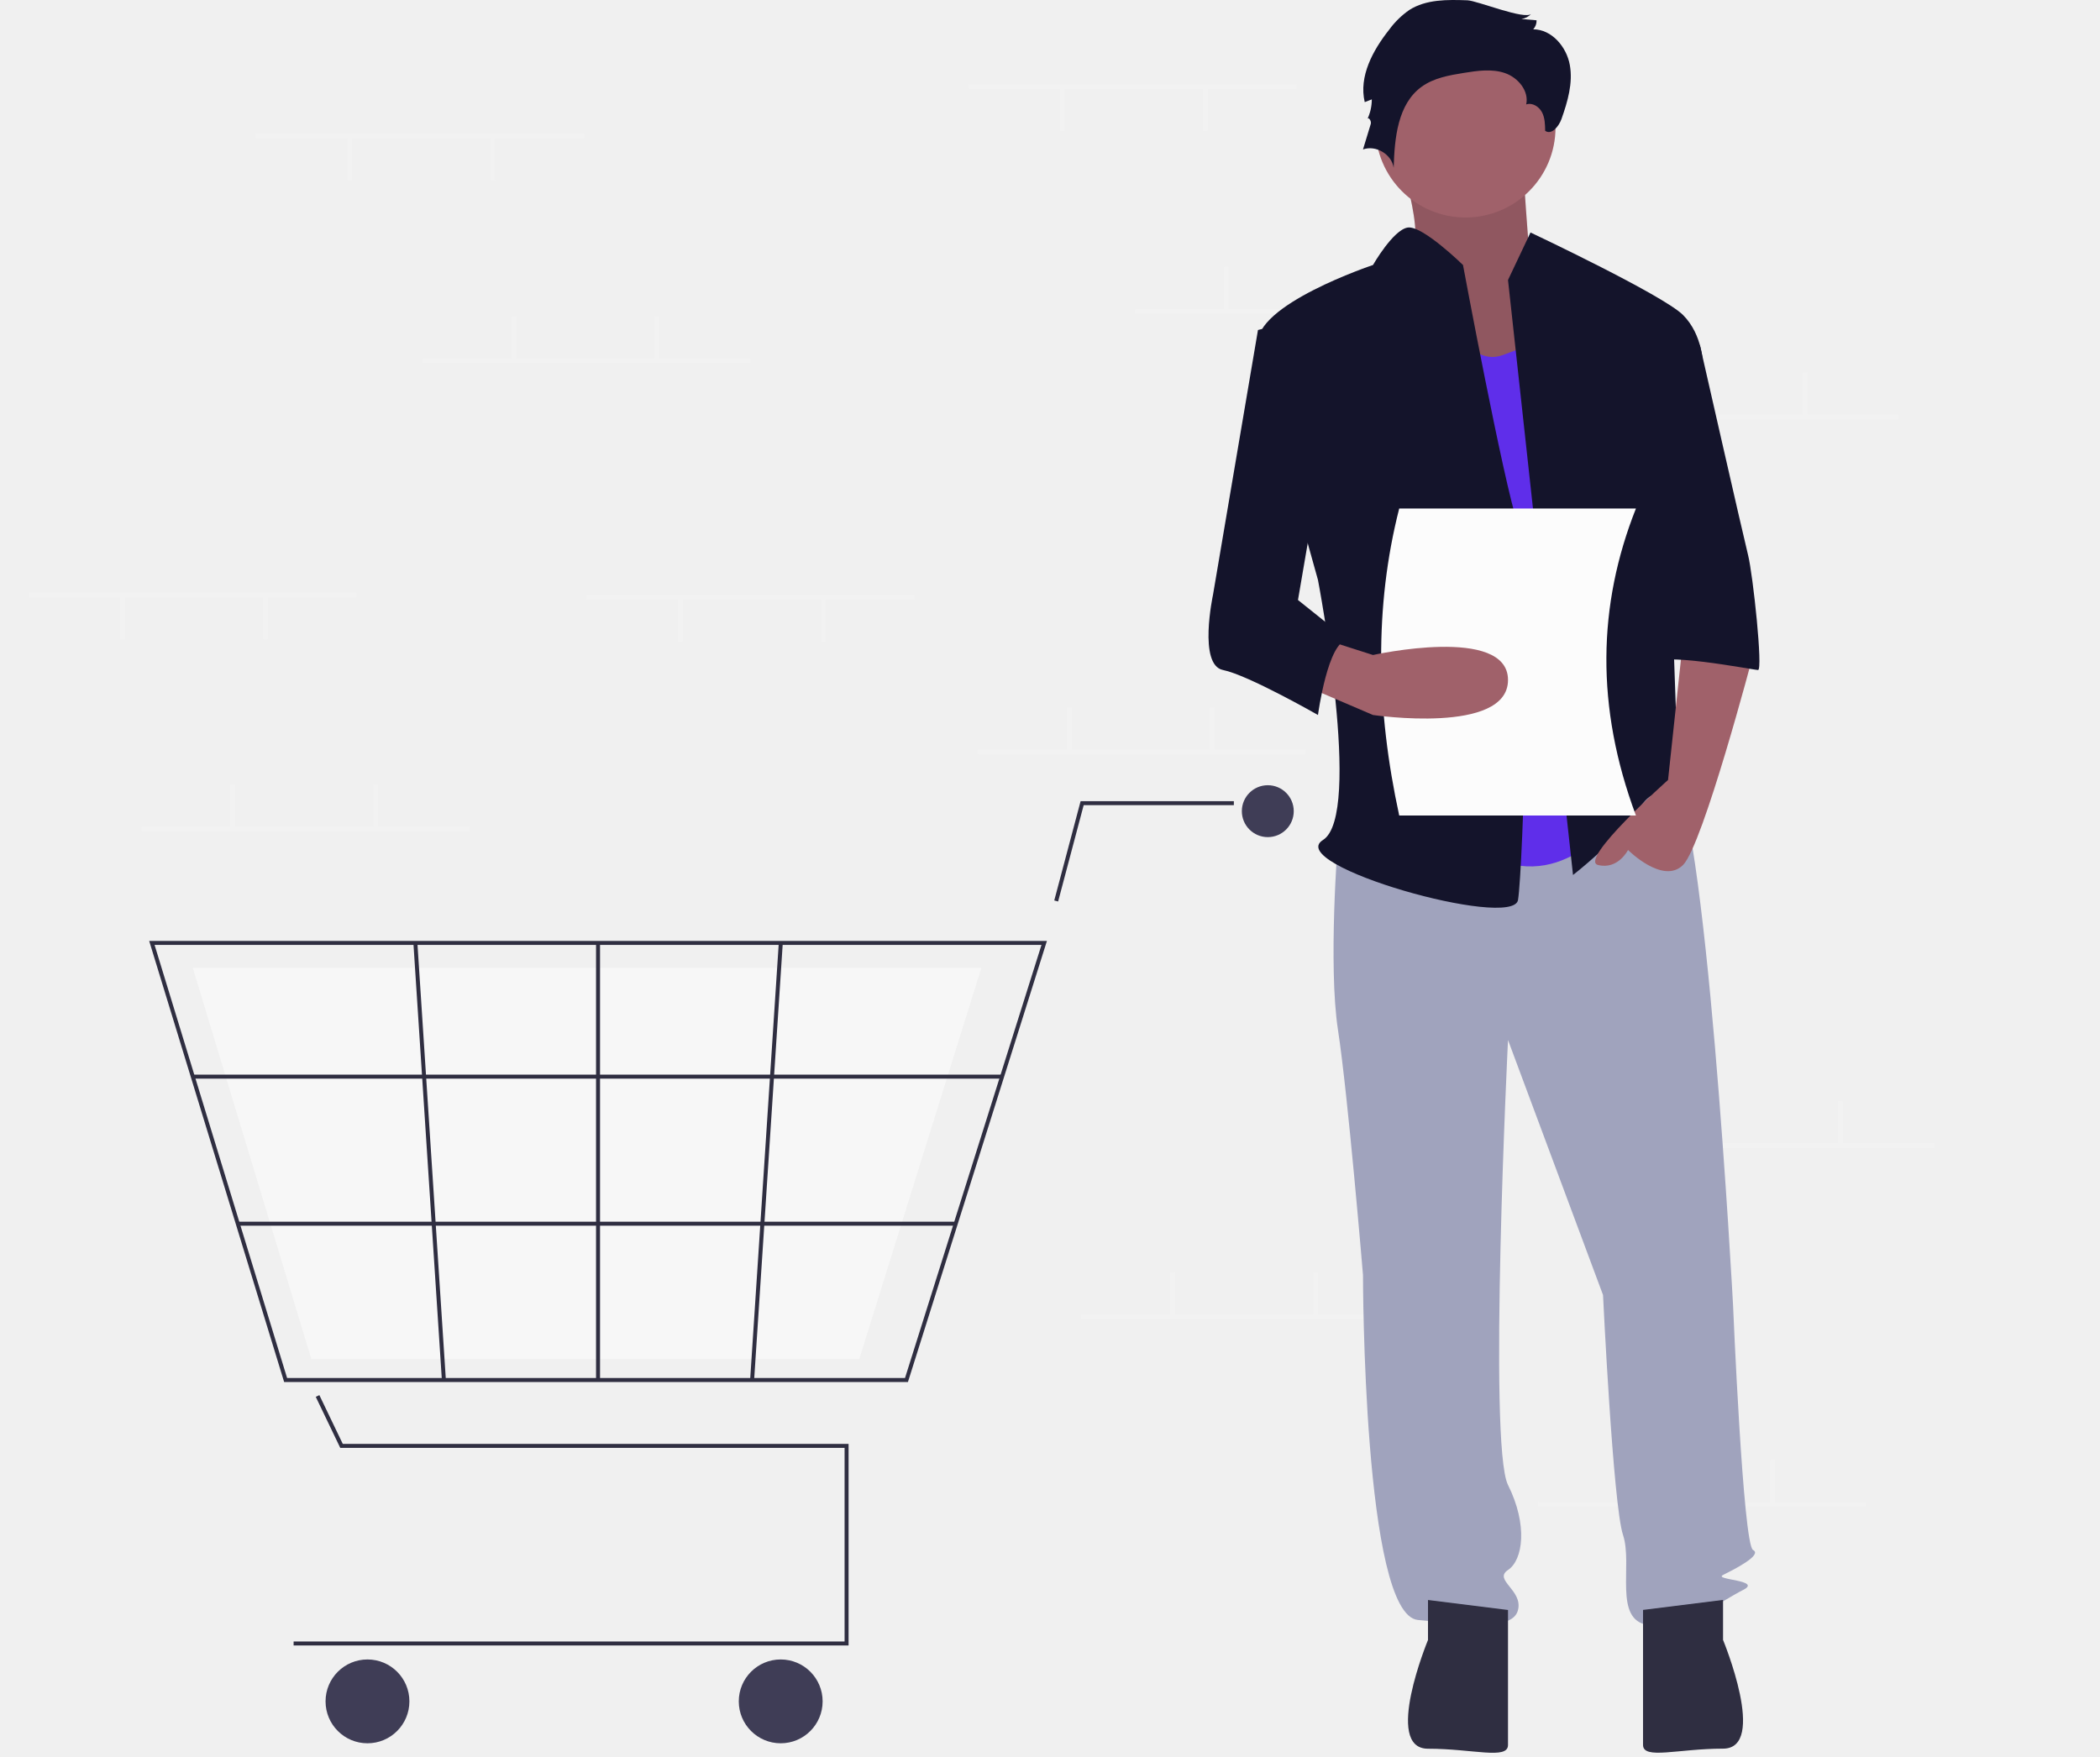
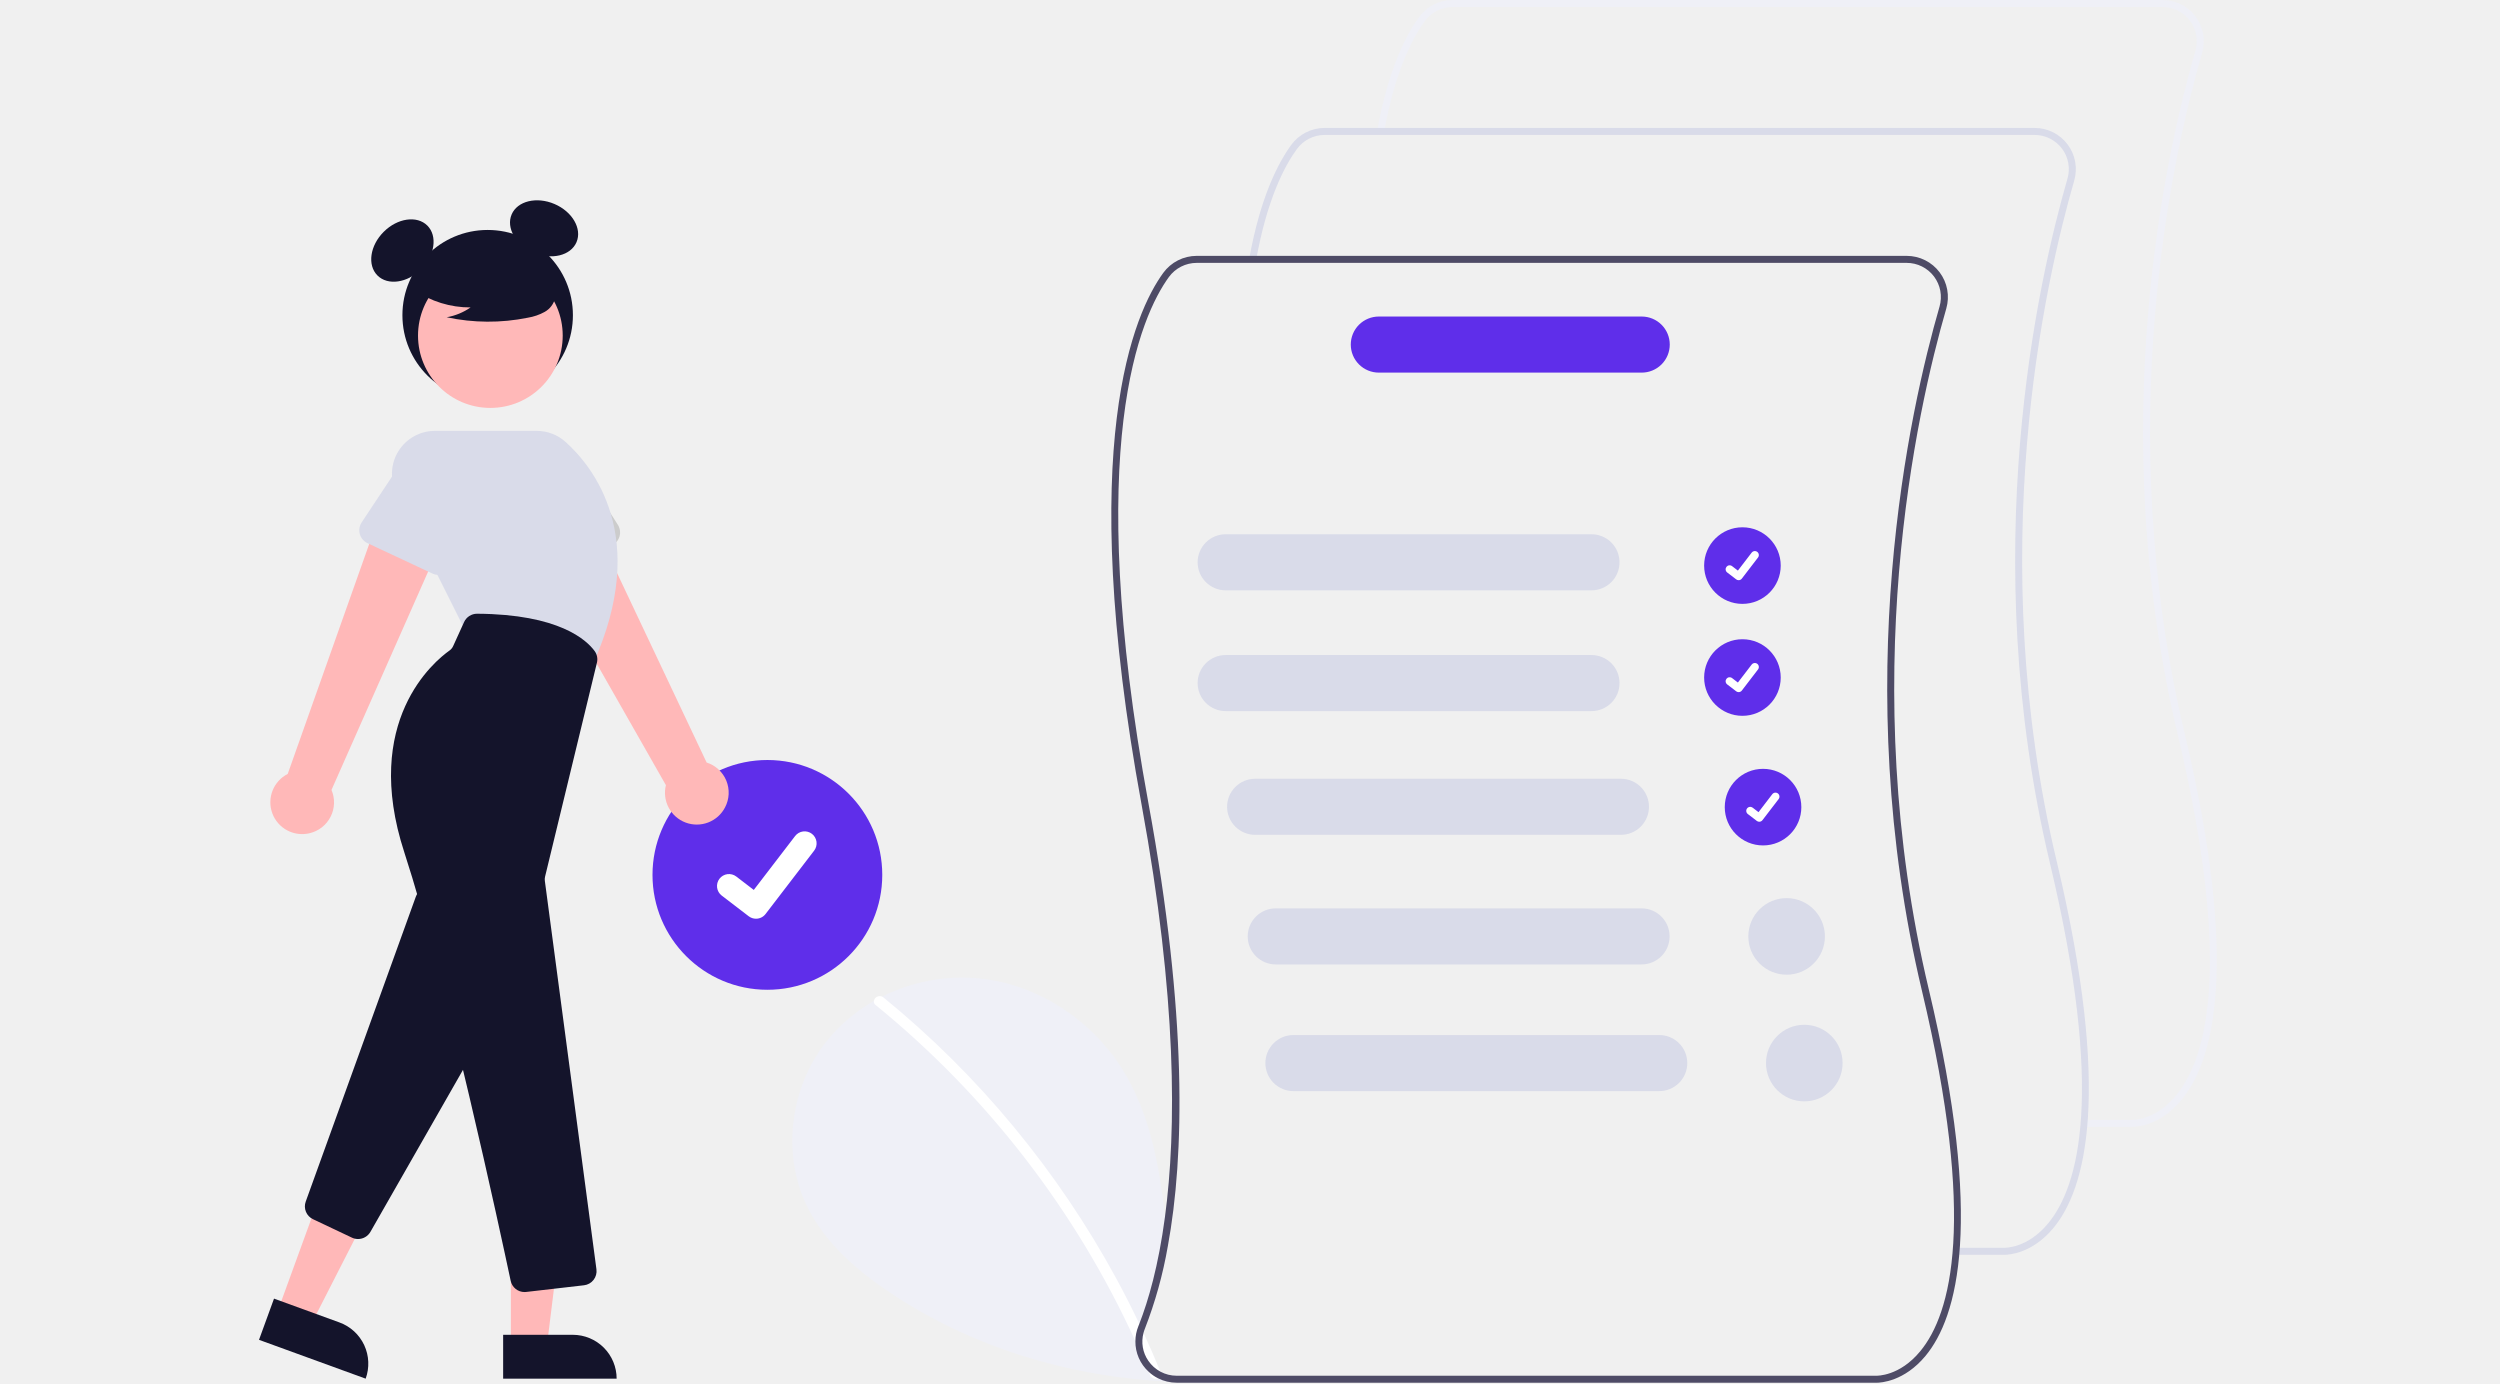
- <svg xmlns="http://www.w3.org/2000/svg" width="300" height="251" viewBox="0 0 300 251" fill="none">
-   <g clip-path="url(#clip0_1287:3412)">
-     <path d="M185.24 12.023H138.365V12.692H185.24V12.023Z" fill="#F2F2F2" />
-     <path d="M172.516 12.525H171.847V18.719H172.516V12.525Z" fill="#F2F2F2" />
-     <path d="M152.092 12.525H151.423V18.719H152.092V12.525Z" fill="#F2F2F2" />
-     <path d="M209.012 44.166H162.137V44.835H209.012V44.166Z" fill="#F2F2F2" />
-     <path d="M175.53 38.139H174.86V44.333H175.53V38.139Z" fill="#F2F2F2" />
-     <path d="M195.954 38.139H195.284V44.333H195.954V38.139Z" fill="#F2F2F2" />
-     <path d="M271.289 59.233H224.414V59.902H271.289V59.233Z" fill="#F2F2F2" />
-     <path d="M237.806 53.206H237.137V59.4H237.806V53.206Z" fill="#F2F2F2" />
-     <path d="M258.231 53.206H257.562V59.4H258.231V53.206Z" fill="#F2F2F2" />
-     <path d="M266.602 214.59H219.727V215.259H266.602V214.59Z" fill="#F2F2F2" />
-     <path d="M233.119 208.563H232.449V214.757H233.119V208.563Z" fill="#F2F2F2" />
-     <path d="M253.544 208.563H252.874V214.757H253.544V208.563Z" fill="#F2F2F2" />
-     <path d="M186.579 107.112H139.704V107.782H186.579V107.112Z" fill="#F2F2F2" />
-     <path d="M153.096 101.085H152.427V107.279H153.096V101.085Z" fill="#F2F2F2" />
-     <path d="M173.521 101.085H172.852V107.279H173.521V101.085Z" fill="#F2F2F2" />
-     <path d="M201.312 187.804H154.437V188.474H201.312V187.804Z" fill="#F2F2F2" />
-     <path d="M167.829 181.777H167.159V187.971H167.829V181.777Z" fill="#F2F2F2" />
-     <path d="M188.253 181.777H187.583V187.971H188.253V181.777Z" fill="#F2F2F2" />
-     <path d="M276.312 163.362H229.437V164.032H276.312V163.362Z" fill="#F2F2F2" />
-     <path d="M242.829 157.335H242.159V163.529H242.829V157.335Z" fill="#F2F2F2" />
-     <path d="M263.254 157.335H262.584V163.529H263.254V157.335Z" fill="#F2F2F2" />
-     <path d="M121.225 235.106H41.944V234.536H120.655V206.873H48.609L45.109 199.582L45.624 199.335L48.968 206.303H121.225V235.106Z" fill="#2F2E41" />
-     <path d="M52.497 249.08C55.804 249.08 58.486 246.399 58.486 243.091C58.486 239.784 55.804 237.103 52.497 237.103C49.189 237.103 46.508 239.784 46.508 243.091C46.508 246.399 49.189 249.08 52.497 249.08Z" fill="#3F3D56" />
-     <path d="M111.529 249.08C114.836 249.08 117.518 246.399 117.518 243.091C117.518 239.784 114.836 237.103 111.529 237.103C108.221 237.103 105.54 239.784 105.54 243.091C105.54 246.399 108.221 249.08 111.529 249.08Z" fill="#3F3D56" />
-     <path d="M181.114 119.607C183.161 119.607 184.821 117.947 184.821 115.899C184.821 113.852 183.161 112.192 181.114 112.192C179.066 112.192 177.406 113.852 177.406 115.899C177.406 117.947 179.066 119.607 181.114 119.607Z" fill="#3F3D56" />
-     <path d="M129.705 197.462H40.592L21.311 134.436H149.562L149.445 134.807L129.705 197.462ZM41.014 196.892H129.286L148.784 135.007H22.081L41.014 196.892Z" fill="#2F2E41" />
-     <path opacity="0.6" d="M122.749 194.182H44.479L27.543 138.286H140.191L140.088 138.615L122.749 194.182Z" fill="#FCFCFC" />
-     <path d="M151.16 128.806L150.608 128.659L154.372 114.473H176.266V115.044H154.811L151.16 128.806Z" fill="#2F2E41" />
-     <path d="M143.154 153.544H27.542V154.114H143.154V153.544Z" fill="#2F2E41" />
-     <path d="M136.533 174.557H33.971V175.127H136.533V174.557Z" fill="#2F2E41" />
-     <path d="M85.72 134.722H85.149V197.177H85.72V134.722Z" fill="#2F2E41" />
-     <path d="M111.256 134.704L107.162 197.157L107.731 197.195L111.826 134.741L111.256 134.704Z" fill="#2F2E41" />
-     <path d="M59.625 134.703L59.056 134.74L63.126 197.195L63.696 197.158L59.625 134.703Z" fill="#2F2E41" />
-     <path d="M199.356 20.717C199.356 20.717 204.251 34.648 201.239 36.791C198.227 38.934 211.405 56.437 211.405 56.437L227.218 52.151L218.558 37.506C218.558 37.506 217.429 22.861 217.429 20.717C217.429 18.574 199.356 20.717 199.356 20.717Z" fill="#A0616A" />
-     <path opacity="0.1" d="M199.356 20.717C199.356 20.717 204.251 34.648 201.239 36.791C198.227 38.934 211.405 56.437 211.405 56.437L227.218 52.151L218.558 37.506C218.558 37.506 217.429 22.861 217.429 20.717C217.429 18.574 199.356 20.717 199.356 20.717Z" fill="black" />
-     <path d="M191.141 120.018C191.141 120.018 189.712 137.878 191.141 147.165C192.57 156.452 194.713 182.17 194.713 182.17C194.713 182.17 194.713 230.749 202.571 231.463C210.43 232.178 216.145 232.892 216.859 230.035C217.573 227.177 213.287 225.748 215.43 224.319C217.573 222.891 218.288 217.89 215.43 212.175C212.573 206.46 215.43 148.594 215.43 148.594L229.004 185.028C229.004 185.028 230.433 215.032 231.861 219.319C233.29 223.605 230.433 231.463 235.433 232.178C240.434 232.892 246.149 228.606 249.007 227.177C251.864 225.748 244.72 225.748 246.149 225.034C247.578 224.319 251.864 222.176 250.436 221.462C249.007 220.747 247.578 186.457 247.578 186.457C247.578 186.457 243.649 113.231 238.648 110.374C233.647 107.516 230.433 112.438 230.433 112.438L191.141 120.018Z" fill="#A0A3BD" />
-     <path d="M203.999 228.606V234.321C203.999 234.321 197.57 249.857 203.999 249.857C210.429 249.857 215.429 251.467 215.429 249.323V230.035L203.999 228.606Z" fill="#2F2E41" />
-     <path d="M246.149 228.596V234.311C246.149 234.311 252.579 249.846 246.149 249.846C239.72 249.846 234.719 251.456 234.719 249.313V230.025L246.149 228.596Z" fill="#2F2E41" />
-     <path d="M209.358 31.076C216.46 31.076 222.217 25.319 222.217 18.217C222.217 11.115 216.46 5.358 209.358 5.358C202.256 5.358 196.499 11.115 196.499 18.217C196.499 25.319 202.256 31.076 209.358 31.076Z" fill="#A0616A" />
-     <path d="M205.429 42.149C205.429 42.149 209.001 52.865 214.716 50.722L220.431 48.579L230.433 117.16C230.433 117.16 222.574 128.591 211.144 121.447C199.714 114.303 205.429 42.149 205.429 42.149Z" fill="#5F2EEA" />
-     <path d="M215.43 40.006L218.644 33.219C218.644 33.219 237.576 42.149 240.433 45.007C243.291 47.864 243.291 52.151 243.291 52.151L238.29 70.011C238.29 70.011 239.719 109.302 239.719 110.731C239.719 112.16 244.72 120.018 241.148 117.161C237.576 114.303 236.861 111.445 234.004 115.732C231.146 120.018 224.717 125.019 224.717 125.019L215.43 40.006Z" fill="#14142B" />
-     <path d="M240.434 91.442L238.291 111.445C238.291 111.445 225.432 122.876 228.289 123.59C231.147 124.304 232.576 121.447 232.576 121.447C232.576 121.447 237.576 126.448 240.434 123.59C243.292 120.732 250.436 93.585 250.436 93.585L240.434 91.442Z" fill="#A0616A" />
-     <path d="M209.632 0.043C206.781 -0.058 203.73 -0.109 201.327 1.427C200.221 2.198 199.251 3.148 198.456 4.237C196.115 7.196 194.093 10.92 194.962 14.591L195.972 14.198C195.972 15.178 195.754 16.145 195.334 17.031C195.477 16.618 195.953 17.286 195.825 17.704L194.713 21.354C196.542 20.684 198.817 22.041 199.095 23.969C199.222 19.73 199.662 14.869 203.101 12.386C204.835 11.135 207.03 10.752 209.142 10.413C211.09 10.1 213.132 9.802 214.998 10.443C216.864 11.084 218.453 12.993 218.03 14.92C218.89 14.623 219.852 15.223 220.278 16.027C220.703 16.832 220.725 17.781 220.738 18.691C221.655 19.339 222.699 18.052 223.073 16.993C223.95 14.507 224.73 11.861 224.257 9.268C223.784 6.674 221.671 4.196 219.035 4.187C219.355 3.836 219.526 3.374 219.511 2.899L217.338 2.715C217.89 2.637 218.397 2.369 218.773 1.958C217.901 2.918 211.042 0.094 209.632 0.043Z" fill="#14142B" />
-     <path d="M209 37.863C209 37.863 203.185 32.164 201.092 32.513C198.999 32.862 196.141 37.863 196.141 37.863C196.141 37.863 178.996 43.578 179.71 49.293C180.425 55.008 188.283 82.87 188.283 82.87C188.283 82.87 194.712 116.446 188.997 120.018C183.282 123.59 216.144 132.877 216.859 128.591C217.573 124.304 219.002 81.441 216.859 75.011C214.715 68.582 209 37.863 209 37.863Z" fill="#14142B" />
-     <path d="M234.005 49.293H242.838C242.838 49.293 249.007 76.44 249.722 79.298C250.436 82.155 251.865 95.729 251.15 95.729C250.436 95.729 236.148 92.871 236.148 95.014L234.005 49.293Z" fill="#14142B" />
-     <path d="M233.705 116.518H199.888C196.588 101.337 196.312 86.67 199.888 72.656H233.705C228.248 86.418 227.907 100.985 233.705 116.518Z" fill="#FCFCFC" />
-     <path d="M186.14 97.872L196.141 102.158C196.141 102.158 215.43 105.016 215.43 97.158C215.43 89.299 196.141 93.586 196.141 93.586L189.711 91.53L186.14 97.872Z" fill="#A0616A" />
-     <path d="M188.283 45.007L179.711 47.15L173.281 85.013C173.281 85.013 171.138 95.014 174.71 95.729C178.282 96.443 188.283 102.158 188.283 102.158C188.283 102.158 189.712 91.442 192.57 91.442L185.426 85.727L189.712 60.723L188.283 45.007Z" fill="#14142B" />
-     <path d="M67.048 118.161H20.173V118.831H67.048V118.161Z" fill="#F2F2F2" />
-     <path d="M33.566 112.134H32.897V118.328H33.566V112.134Z" fill="#F2F2F2" />
-     <path d="M53.99 112.134H53.32V118.328H53.99V112.134Z" fill="#F2F2F2" />
-     <path d="M83.454 19.054H36.579V19.724H83.454V19.054Z" fill="#F2F2F2" />
-     <path d="M70.731 19.556H70.061V25.75H70.731V19.556Z" fill="#F2F2F2" />
-     <path d="M50.306 19.556H49.637V25.75H50.306V19.556Z" fill="#F2F2F2" />
-     <path d="M130.664 85.014H83.789V85.683H130.664V85.014Z" fill="#F2F2F2" />
-     <path d="M117.941 85.516H117.271V91.71H117.941V85.516Z" fill="#F2F2F2" />
-     <path d="M97.516 85.516H96.847V91.71H97.516V85.516Z" fill="#F2F2F2" />
-     <path d="M50.977 84.679H4.102V85.349H50.977V84.679Z" fill="#F2F2F2" />
-     <path d="M38.254 85.181H37.584V91.375H38.254V85.181Z" fill="#F2F2F2" />
-     <path d="M17.829 85.181H17.159V91.375H17.829V85.181Z" fill="#F2F2F2" />
-     <path d="M107.227 51.197H60.352V51.866H107.227V51.197Z" fill="#F2F2F2" />
-     <path d="M73.744 45.17H73.074V51.364H73.744V45.17Z" fill="#F2F2F2" />
-     <path d="M94.169 45.17H93.499V51.364H94.169V45.17Z" fill="#F2F2F2" />
+ <svg xmlns="http://www.w3.org/2000/svg" width="300" height="166" viewBox="0 0 300 166" fill="none">
+   <g clip-path="url(#clip0_1383_3233)">
+     <path d="M154.371 165.095C149.628 165.793 144.828 166.026 140.04 165.788C128.495 165.204 117.141 161.846 107.438 155.533C103.136 152.733 99.032 149.294 96.805 144.674C93.782 138.399 94.839 130.456 99.156 124.991C100.73 123.02 102.666 121.368 104.861 120.124C105.186 119.94 105.518 119.763 105.854 119.593C109.511 117.754 113.618 117.002 117.689 117.426C124.61 118.183 130.998 122.411 134.688 128.318C137.976 133.585 139.121 139.799 139.797 146.028C139.924 147.201 140.033 148.378 140.139 149.548C139.551 152.938 138.626 156.261 137.379 159.467C137.315 159.624 137.263 159.784 137.223 159.948C137.93 161.482 138.603 163.03 139.241 164.593C139.841 164.919 140.514 165.089 141.196 165.088H154.343L154.371 165.095Z" fill="#EFF0F7" />
+     <path d="M138.969 165.396C138.882 165.434 138.788 165.456 138.692 165.458C138.597 165.46 138.502 165.443 138.413 165.408C138.324 165.373 138.243 165.321 138.175 165.255C138.106 165.188 138.052 165.109 138.015 165.021C137.958 164.886 137.905 164.752 137.848 164.618C137.339 163.381 136.806 162.155 136.247 160.942C129.097 145.28 118.431 131.478 105.08 120.608C105.003 120.554 104.942 120.481 104.904 120.396C104.865 120.311 104.85 120.217 104.861 120.124C104.88 120.017 104.923 119.916 104.987 119.829C105.051 119.742 105.134 119.67 105.229 119.619C105.325 119.568 105.43 119.539 105.539 119.535C105.647 119.53 105.755 119.55 105.854 119.594C105.907 119.618 105.957 119.649 106.002 119.685C111.715 124.338 116.955 129.542 121.648 135.221C126.341 140.896 130.474 147.011 133.988 153.483C134.946 155.25 135.856 157.043 136.717 158.859C136.887 159.22 137.057 159.584 137.223 159.948C137.93 161.482 138.602 163.031 139.241 164.593C139.252 164.618 139.262 164.646 139.273 164.671C139.306 164.738 139.323 164.811 139.325 164.885C139.328 164.959 139.314 165.033 139.285 165.102C139.256 165.171 139.213 165.232 139.159 165.283C139.104 165.333 139.039 165.372 138.969 165.396Z" fill="white" />
+     <path d="M92.086 118.773C99.7 118.773 105.872 112.601 105.872 104.987C105.872 97.373 99.7 91.201 92.086 91.201C84.472 91.201 78.3 97.373 78.3 104.987C78.3 112.601 84.472 118.773 92.086 118.773Z" fill="#5F2EEA" />
+     <path d="M90.719 110.246C90.409 110.247 90.107 110.146 89.859 109.96L89.843 109.949L86.604 107.468C86.453 107.353 86.327 107.21 86.233 107.046C86.138 106.883 86.076 106.702 86.052 106.515C86.027 106.327 86.039 106.137 86.088 105.954C86.137 105.771 86.221 105.6 86.336 105.45C86.451 105.3 86.594 105.174 86.758 105.079C86.922 104.985 87.102 104.923 87.29 104.898C87.477 104.874 87.668 104.886 87.85 104.935C88.033 104.984 88.204 105.068 88.354 105.183L90.453 106.792L95.412 100.325C95.527 100.175 95.671 100.049 95.834 99.954C95.998 99.86 96.178 99.798 96.366 99.774C96.553 99.749 96.744 99.761 96.926 99.81C97.109 99.859 97.28 99.943 97.43 100.058L97.399 100.1L97.431 100.059C97.734 100.292 97.931 100.635 97.981 101.013C98.031 101.391 97.929 101.774 97.697 102.077L91.864 109.684C91.729 109.86 91.556 110.002 91.357 110.099C91.159 110.196 90.94 110.247 90.719 110.246V110.246Z" fill="white" />
+     <path d="M58.519 48.055C64.169 48.055 68.749 43.475 68.749 37.825C68.749 32.175 64.169 27.595 58.519 27.595C52.869 27.595 48.289 32.175 48.289 37.825C48.289 43.475 52.869 48.055 58.519 48.055Z" fill="#14142B" />
+     <path d="M50.534 32.31C52.187 30.657 52.522 28.311 51.282 27.071C50.042 25.832 47.697 26.167 46.044 27.82C44.391 29.473 44.056 31.818 45.296 33.058C46.536 34.298 48.881 33.963 50.534 32.31Z" fill="#14142B" />
+     <path d="M69.181 29.061C69.87 27.448 68.686 25.397 66.536 24.478C64.386 23.56 62.084 24.123 61.396 25.735C60.707 27.348 61.891 29.399 64.041 30.318C66.191 31.236 68.493 30.673 69.181 29.061Z" fill="#14142B" />
+     <path d="M87.005 96.888C87.264 96.396 87.412 95.854 87.438 95.3C87.464 94.745 87.369 94.192 87.158 93.678C86.947 93.165 86.626 92.703 86.218 92.327C85.81 91.951 85.324 91.669 84.795 91.501L70.013 60.231L63.252 64.972L79.908 94.218C79.684 95.126 79.801 96.084 80.237 96.911C80.672 97.738 81.396 98.376 82.271 98.706C83.146 99.035 84.111 99.031 84.984 98.696C85.856 98.361 86.576 97.718 87.005 96.888V96.888Z" fill="#FFB8B8" />
+     <path d="M73.403 65.448L65.552 68.958C65.329 69.058 65.087 69.109 64.842 69.106C64.597 69.104 64.356 69.049 64.135 68.946C63.913 68.842 63.717 68.691 63.558 68.505C63.4 68.318 63.284 68.099 63.218 67.864L60.903 59.609C60.398 58.463 60.369 57.164 60.821 55.996C61.272 54.829 62.169 53.888 63.313 53.38C64.457 52.873 65.756 52.84 66.925 53.288C68.094 53.737 69.037 54.63 69.548 55.773L74.144 62.978C74.275 63.184 74.361 63.417 74.394 63.659C74.428 63.901 74.409 64.148 74.339 64.383C74.269 64.617 74.149 64.833 73.987 65.017C73.826 65.201 73.626 65.348 73.403 65.448V65.448Z" fill="#CCCCCC" />
+     <path d="M37.146 99.988C37.687 99.862 38.194 99.62 38.63 99.277C39.067 98.934 39.424 98.5 39.675 98.005C39.926 97.51 40.065 96.966 40.083 96.411C40.1 95.856 39.996 95.304 39.778 94.793L53.777 63.166L45.769 61.149L34.526 92.872C33.693 93.296 33.045 94.011 32.704 94.881C32.363 95.751 32.353 96.716 32.676 97.594C32.998 98.471 33.632 99.199 34.456 99.64C35.28 100.081 36.237 100.205 37.146 99.988H37.146Z" fill="#FFB8B8" />
+     <path d="M33.33 157.315L37.402 158.798L45.059 143.797L39.049 141.608L33.33 157.315Z" fill="#FFB8B8" />
+     <path d="M43.88 165.439L31.081 160.779L32.882 155.834L40.736 158.694C42.047 159.171 43.115 160.15 43.705 161.415C44.294 162.68 44.357 164.128 43.88 165.439V165.439V165.439Z" fill="#14142B" />
+     <path d="M42.963 148.683C42.713 148.683 42.466 148.627 42.24 148.521L37.56 146.304C37.177 146.124 36.874 145.807 36.713 145.415C36.551 145.023 36.542 144.585 36.688 144.187L49.896 107.611C50.005 107.308 50.198 107.043 50.452 106.845C50.707 106.648 51.012 106.526 51.332 106.495C51.653 106.464 51.976 106.524 52.263 106.669C52.551 106.814 52.791 107.038 52.957 107.314L59.943 118.957C60.098 119.216 60.182 119.512 60.185 119.815C60.188 120.117 60.111 120.415 59.961 120.678L44.448 147.827C44.297 148.087 44.081 148.304 43.82 148.454C43.559 148.604 43.264 148.683 42.963 148.683V148.683Z" fill="#14142B" />
+     <path d="M58.844 48.95C63.639 48.95 67.526 45.063 67.526 40.268C67.526 35.473 63.639 31.585 58.844 31.585C54.049 31.585 50.162 35.473 50.162 40.268C50.162 45.063 54.049 48.95 58.844 48.95Z" fill="#FFB8B8" />
+     <path d="M71.126 79.742L55.753 75.514L47.577 59.162C47.184 58.377 46.999 57.504 47.038 56.626C47.078 55.749 47.341 54.896 47.803 54.149C48.264 53.402 48.91 52.785 49.677 52.358C50.444 51.93 51.307 51.705 52.186 51.705H64.416C65.686 51.705 66.911 52.173 67.856 53.021C71.137 55.96 78.03 64.433 71.192 79.594L71.126 79.742Z" fill="#D9DBE9" />
+     <path d="M51.883 68.822L44.094 65.176C43.873 65.073 43.676 64.922 43.518 64.736C43.359 64.549 43.243 64.331 43.177 64.095C43.111 63.859 43.096 63.612 43.134 63.371C43.172 63.129 43.261 62.898 43.396 62.694L48.13 55.546C48.667 54.415 49.63 53.543 50.809 53.122C51.988 52.701 53.286 52.764 54.418 53.298C55.55 53.832 56.425 54.793 56.849 55.971C57.274 57.148 57.214 58.447 56.684 59.58L54.236 67.768C54.166 68.002 54.046 68.219 53.885 68.403C53.723 68.587 53.524 68.734 53.301 68.834C53.077 68.934 52.835 68.985 52.59 68.983C52.346 68.981 52.104 68.926 51.883 68.822V68.822Z" fill="#D9DBE9" />
+     <path d="M61.306 161.415H65.639L67.701 144.699L61.305 144.699L61.306 161.415Z" fill="#FFB8B8" />
+     <path d="M73.997 165.438L60.377 165.439L60.377 160.177L68.734 160.176C70.13 160.176 71.469 160.731 72.456 161.718C73.442 162.704 73.997 164.043 73.997 165.438V165.438Z" fill="#14142B" />
+     <path d="M62.942 155.045C62.552 155.046 62.174 154.912 61.872 154.666C61.569 154.421 61.361 154.078 61.281 153.697C60.036 147.827 53.566 117.764 48.516 102.278C43.379 86.523 52.128 79.347 53.934 78.068C54.127 77.932 54.28 77.748 54.377 77.533L55.69 74.647C55.826 74.349 56.044 74.096 56.32 73.919C56.596 73.742 56.916 73.647 57.244 73.647H57.255C67.092 73.706 70.399 76.807 71.364 78.138C71.506 78.336 71.604 78.563 71.65 78.802C71.696 79.042 71.689 79.289 71.63 79.526L65.406 105.205C65.368 105.364 65.359 105.529 65.38 105.692L71.573 152.317C71.603 152.541 71.588 152.769 71.528 152.987C71.469 153.206 71.367 153.41 71.228 153.588C71.089 153.766 70.916 153.915 70.719 154.026C70.522 154.137 70.305 154.207 70.08 154.233L63.142 155.034C63.075 155.041 63.009 155.045 62.942 155.045V155.045Z" fill="#14142B" />
+     <path d="M49.721 34.806C51.705 36.174 54.059 36.902 56.469 36.892C55.61 37.488 54.631 37.891 53.601 38.072C56.805 38.759 60.116 38.778 63.327 38.127C64.041 38.012 64.73 37.776 65.363 37.427C65.679 37.251 65.954 37.01 66.17 36.721C66.387 36.431 66.54 36.099 66.62 35.747C66.833 34.528 65.883 33.42 64.896 32.674C63.385 31.548 61.642 30.773 59.794 30.404C57.947 30.035 56.04 30.081 54.212 30.539C53.019 30.847 51.823 31.368 51.048 32.327C50.273 33.285 50.043 34.763 50.782 35.75L49.721 34.806Z" fill="#14142B" />
+     <path d="M209.091 72.466C211.629 72.466 213.687 70.409 213.687 67.871C213.687 65.333 211.629 63.275 209.091 63.275C206.554 63.275 204.496 65.333 204.496 67.871C204.496 70.409 206.554 72.466 209.091 72.466Z" fill="#5F2EEA" />
+     <path d="M208.636 69.623C208.533 69.624 208.432 69.59 208.349 69.528L208.344 69.524L207.264 68.697C207.214 68.659 207.172 68.611 207.14 68.557C207.108 68.502 207.088 68.442 207.079 68.379C207.071 68.317 207.075 68.253 207.091 68.192C207.108 68.131 207.136 68.074 207.174 68.024C207.213 67.974 207.26 67.932 207.315 67.9C207.37 67.869 207.43 67.848 207.493 67.84C207.555 67.832 207.619 67.836 207.68 67.853C207.741 67.869 207.798 67.897 207.848 67.936L208.547 68.472L210.2 66.316C210.239 66.266 210.286 66.224 210.341 66.193C210.396 66.161 210.456 66.141 210.518 66.132C210.581 66.124 210.644 66.128 210.705 66.145C210.766 66.161 210.823 66.189 210.873 66.228L210.863 66.241L210.873 66.228C210.974 66.305 211.04 66.419 211.057 66.546C211.073 66.672 211.039 66.799 210.962 66.9L209.018 69.436C208.973 69.495 208.915 69.542 208.849 69.574C208.783 69.607 208.71 69.624 208.636 69.623V69.623Z" fill="white" />
+     <path d="M209.091 85.899C211.629 85.899 213.687 83.841 213.687 81.303C213.687 78.765 211.629 76.708 209.091 76.708C206.554 76.708 204.496 78.765 204.496 81.303C204.496 83.841 206.554 85.899 209.091 85.899Z" fill="#5F2EEA" />
+     <path d="M208.636 83.056C208.533 83.056 208.432 83.023 208.349 82.961L208.344 82.957L207.264 82.13C207.214 82.092 207.172 82.044 207.14 81.99C207.108 81.935 207.088 81.875 207.079 81.812C207.071 81.75 207.075 81.686 207.091 81.625C207.108 81.564 207.136 81.507 207.174 81.457C207.213 81.407 207.26 81.365 207.315 81.333C207.37 81.302 207.43 81.281 207.493 81.273C207.555 81.265 207.619 81.269 207.68 81.285C207.741 81.302 207.798 81.33 207.848 81.369L208.547 81.905L210.2 79.749C210.239 79.699 210.286 79.657 210.341 79.626C210.396 79.594 210.456 79.574 210.518 79.565C210.581 79.557 210.644 79.561 210.705 79.578C210.766 79.594 210.823 79.622 210.873 79.66L210.863 79.674L210.873 79.66C210.974 79.738 211.04 79.852 211.057 79.978C211.073 80.105 211.039 80.232 210.962 80.333L209.018 82.869C208.973 82.927 208.915 82.975 208.849 83.007C208.783 83.04 208.71 83.056 208.636 83.056V83.056Z" fill="white" />
+     <path d="M211.566 101.452C214.104 101.452 216.161 99.395 216.161 96.857C216.161 94.319 214.104 92.261 211.566 92.261C209.028 92.261 206.971 94.319 206.971 96.857C206.971 99.395 209.028 101.452 211.566 101.452Z" fill="#5F2EEA" />
+     <path d="M211.111 98.61C211.007 98.61 210.907 98.577 210.824 98.515L210.819 98.511L209.739 97.684C209.689 97.646 209.646 97.598 209.615 97.543C209.583 97.489 209.562 97.428 209.554 97.366C209.546 97.303 209.55 97.24 209.566 97.179C209.582 97.118 209.61 97.061 209.649 97.011C209.687 96.96 209.735 96.918 209.79 96.887C209.844 96.855 209.905 96.835 209.967 96.827C210.03 96.819 210.093 96.823 210.154 96.839C210.215 96.856 210.272 96.884 210.322 96.922L211.022 97.459L212.675 95.303C212.713 95.253 212.761 95.211 212.816 95.179C212.87 95.148 212.93 95.127 212.993 95.119C213.055 95.111 213.119 95.115 213.18 95.131C213.241 95.148 213.298 95.176 213.348 95.214L213.337 95.228L213.348 95.214C213.449 95.292 213.515 95.406 213.531 95.532C213.548 95.658 213.514 95.786 213.437 95.887L211.492 98.423C211.447 98.481 211.39 98.528 211.323 98.561C211.257 98.593 211.184 98.61 211.111 98.61V98.61Z" fill="white" />
+     <path d="M255.879 135.225C255.831 135.225 255.801 135.223 255.791 135.223L250.085 135.223V134.382H255.811C255.944 134.387 258.648 134.463 261.141 131.439C264.854 126.933 267.904 115.776 261.343 88.22C252.521 51.167 259.879 18.432 263.452 6.078C263.628 5.467 263.659 4.823 263.544 4.198C263.428 3.573 263.169 2.982 262.786 2.475C262.403 1.967 261.908 1.555 261.338 1.271C260.769 0.988 260.141 0.84 259.505 0.841H174.302C173.654 0.842 173.016 0.996 172.438 1.29C171.861 1.583 171.361 2.009 170.979 2.532C169.466 4.615 167.388 8.614 166.089 15.847L165.261 15.698C166.589 8.309 168.733 4.191 170.299 2.038C170.759 1.407 171.361 0.894 172.057 0.54C172.752 0.186 173.521 0.001 174.302 2.28943e-06H259.505C260.272 -0.001 261.028 0.177 261.714 0.519C262.4 0.86 262.997 1.357 263.459 1.969C263.92 2.581 264.232 3.292 264.371 4.046C264.51 4.8 264.472 5.576 264.26 6.312C260.705 18.602 253.386 51.167 262.161 88.025C268.815 115.969 265.616 127.367 261.762 132.009C259.219 135.07 256.418 135.225 255.879 135.225Z" fill="#EFF0F7" />
+     <path d="M240.526 150.577C240.479 150.577 240.449 150.575 240.438 150.575L234.733 150.576V149.734H240.459C240.592 149.738 243.296 149.815 245.788 146.792C249.502 142.285 252.552 131.128 245.991 103.572C237.168 66.519 244.527 33.784 248.099 21.43C248.276 20.819 248.307 20.175 248.191 19.55C248.076 18.925 247.817 18.334 247.434 17.827C247.051 17.319 246.555 16.907 245.986 16.623C245.417 16.34 244.789 16.192 244.153 16.193H158.949C158.301 16.194 157.663 16.348 157.086 16.642C156.508 16.935 156.009 17.361 155.627 17.884C154.113 19.967 152.036 23.966 150.736 31.199L149.908 31.05C151.236 23.661 153.381 19.543 154.946 17.39C155.406 16.759 156.009 16.246 156.704 15.892C157.4 15.538 158.169 15.353 158.949 15.352H244.153C244.919 15.351 245.676 15.529 246.362 15.871C247.048 16.212 247.645 16.709 248.106 17.321C248.567 17.933 248.88 18.644 249.019 19.398C249.158 20.152 249.12 20.928 248.908 21.664C245.353 33.954 238.033 66.519 246.809 103.377C253.462 131.321 250.264 142.719 246.409 147.361C243.867 150.422 241.065 150.577 240.526 150.577Z" fill="#D9DBE9" />
+     <path d="M231.456 118.731C222.679 81.872 230 49.305 233.556 37.018C233.768 36.281 233.805 35.505 233.666 34.752C233.527 33.998 233.214 33.287 232.753 32.675C232.292 32.063 231.695 31.566 231.01 31.224C230.324 30.882 229.568 30.704 228.801 30.704H143.596C142.816 30.705 142.047 30.89 141.352 31.244C140.656 31.598 140.054 32.11 139.594 32.74C136.155 37.47 129.018 53.155 136.989 96.553C141.252 119.77 141.189 135.6 139.796 146.028C139.015 151.899 137.809 156.056 136.717 158.859L136.6 159.156C136.37 159.724 136.25 160.329 136.247 160.941C136.239 161.633 136.377 162.318 136.653 162.951C136.929 163.585 137.337 164.153 137.848 164.618C138.182 164.93 138.559 165.192 138.969 165.395C139.309 165.569 139.668 165.701 140.04 165.788C140.418 165.88 140.806 165.926 141.196 165.926H225.086C225.097 165.926 225.125 165.929 225.175 165.929C225.712 165.929 228.515 165.774 231.057 162.712C234.91 158.071 238.109 146.674 231.456 118.731ZM230.435 162.143C227.943 165.169 225.238 165.091 225.108 165.088H141.196C140.524 165.088 139.862 164.923 139.269 164.608C138.675 164.293 138.168 163.838 137.791 163.282C137.46 162.801 137.237 162.253 137.139 161.678C137.041 161.102 137.069 160.512 137.222 159.948C137.262 159.784 137.314 159.624 137.378 159.467C138.626 156.261 139.55 152.938 140.139 149.548C142.132 138.678 142.504 121.905 137.816 96.401C129.905 53.324 136.901 37.877 140.273 33.235C140.656 32.713 141.156 32.288 141.733 31.994C142.31 31.701 142.948 31.547 143.596 31.546H228.801C229.437 31.545 230.064 31.692 230.633 31.976C231.202 32.259 231.698 32.671 232.08 33.179C232.463 33.687 232.722 34.276 232.838 34.901C232.953 35.526 232.922 36.17 232.747 36.781C229.173 49.135 221.817 81.872 230.64 118.925C237.201 146.48 234.15 157.636 230.435 162.143Z" fill="#4E4B66" />
+     <path d="M190.978 70.84H147.08C146.187 70.84 145.331 70.486 144.7 69.855C144.069 69.223 143.715 68.368 143.715 67.475C143.715 66.583 144.069 65.727 144.7 65.096C145.331 64.465 146.187 64.11 147.08 64.11H190.978C191.871 64.11 192.727 64.465 193.358 65.096C193.989 65.727 194.343 66.583 194.343 67.475C194.343 68.368 193.989 69.223 193.358 69.855C192.727 70.486 191.871 70.84 190.978 70.84V70.84Z" fill="#D9DBE9" />
+     <path d="M190.978 85.333H147.08C146.187 85.333 145.331 84.979 144.7 84.348C144.069 83.717 143.715 82.861 143.715 81.968C143.715 81.076 144.069 80.22 144.7 79.589C145.331 78.958 146.187 78.603 147.08 78.603H190.978C191.871 78.603 192.727 78.958 193.358 79.589C193.989 80.22 194.343 81.076 194.343 81.968C194.343 82.861 193.989 83.717 193.358 84.348C192.727 84.979 191.871 85.333 190.978 85.333V85.333Z" fill="#D9DBE9" />
+     <path d="M194.514 100.18H150.615C149.722 100.18 148.867 99.825 148.236 99.194C147.604 98.563 147.25 97.707 147.25 96.815C147.25 95.923 147.604 95.067 148.236 94.436C148.867 93.805 149.722 93.45 150.615 93.45H194.514C195.406 93.45 196.262 93.805 196.893 94.436C197.524 95.067 197.878 95.923 197.878 96.815C197.878 97.707 197.524 98.563 196.893 99.194C196.262 99.825 195.406 100.18 194.514 100.18V100.18Z" fill="#D9DBE9" />
+     <path d="M196.988 115.733H153.089C152.197 115.733 151.341 115.379 150.71 114.748C150.079 114.117 149.725 113.261 149.725 112.368C149.725 111.476 150.079 110.62 150.71 109.989C151.341 109.358 152.197 109.004 153.089 109.004H196.988C197.881 109.004 198.736 109.358 199.367 109.989C199.998 110.62 200.353 111.476 200.353 112.368C200.353 113.261 199.998 114.117 199.367 114.748C198.736 115.379 197.881 115.733 196.988 115.733Z" fill="#D9DBE9" />
+     <path d="M197.006 44.714H165.461C165.019 44.714 164.581 44.627 164.172 44.458C163.764 44.289 163.392 44.042 163.08 43.729C162.767 43.417 162.519 43.046 162.349 42.637C162.18 42.229 162.093 41.791 162.093 41.349C162.093 40.907 162.18 40.469 162.349 40.06C162.519 39.652 162.767 39.281 163.08 38.968C163.392 38.656 163.764 38.408 164.172 38.239C164.581 38.07 165.019 37.983 165.461 37.984H197.006C197.899 37.984 198.754 38.338 199.385 38.969C200.017 39.6 200.371 40.456 200.371 41.349C200.371 42.241 200.017 43.097 199.385 43.728C198.754 44.359 197.899 44.714 197.006 44.714Z" fill="#5F2EEA" />
+     <path d="M214.394 116.964C216.932 116.964 218.99 114.907 218.99 112.369C218.99 109.831 216.932 107.773 214.394 107.773C211.856 107.773 209.799 109.831 209.799 112.369C209.799 114.907 211.856 116.964 214.394 116.964Z" fill="#D9DBE9" />
+     <path d="M199.109 130.934H155.211C154.318 130.934 153.462 130.579 152.831 129.948C152.2 129.317 151.846 128.461 151.846 127.569C151.846 126.676 152.2 125.82 152.831 125.189C153.462 124.558 154.318 124.204 155.211 124.204H199.109C200.002 124.204 200.858 124.558 201.489 125.189C202.12 125.82 202.474 126.676 202.474 127.569C202.474 128.461 202.12 129.317 201.489 129.948C200.858 130.579 200.002 130.934 199.109 130.934Z" fill="#D9DBE9" />
+     <path d="M216.515 132.164C219.053 132.164 221.111 130.107 221.111 127.569C221.111 125.031 219.053 122.973 216.515 122.973C213.977 122.973 211.92 125.031 211.92 127.569C211.92 130.107 213.977 132.164 216.515 132.164Z" fill="#D9DBE9" />
  </g>
  <defs>
-     <clipPath id="clip0_1287:3412">
-       <rect width="300" height="250.437" fill="white" />
+     <clipPath id="clip0_1383_3233">
+       <rect width="300" height="165.944" fill="white" />
    </clipPath>
  </defs>
</svg>
